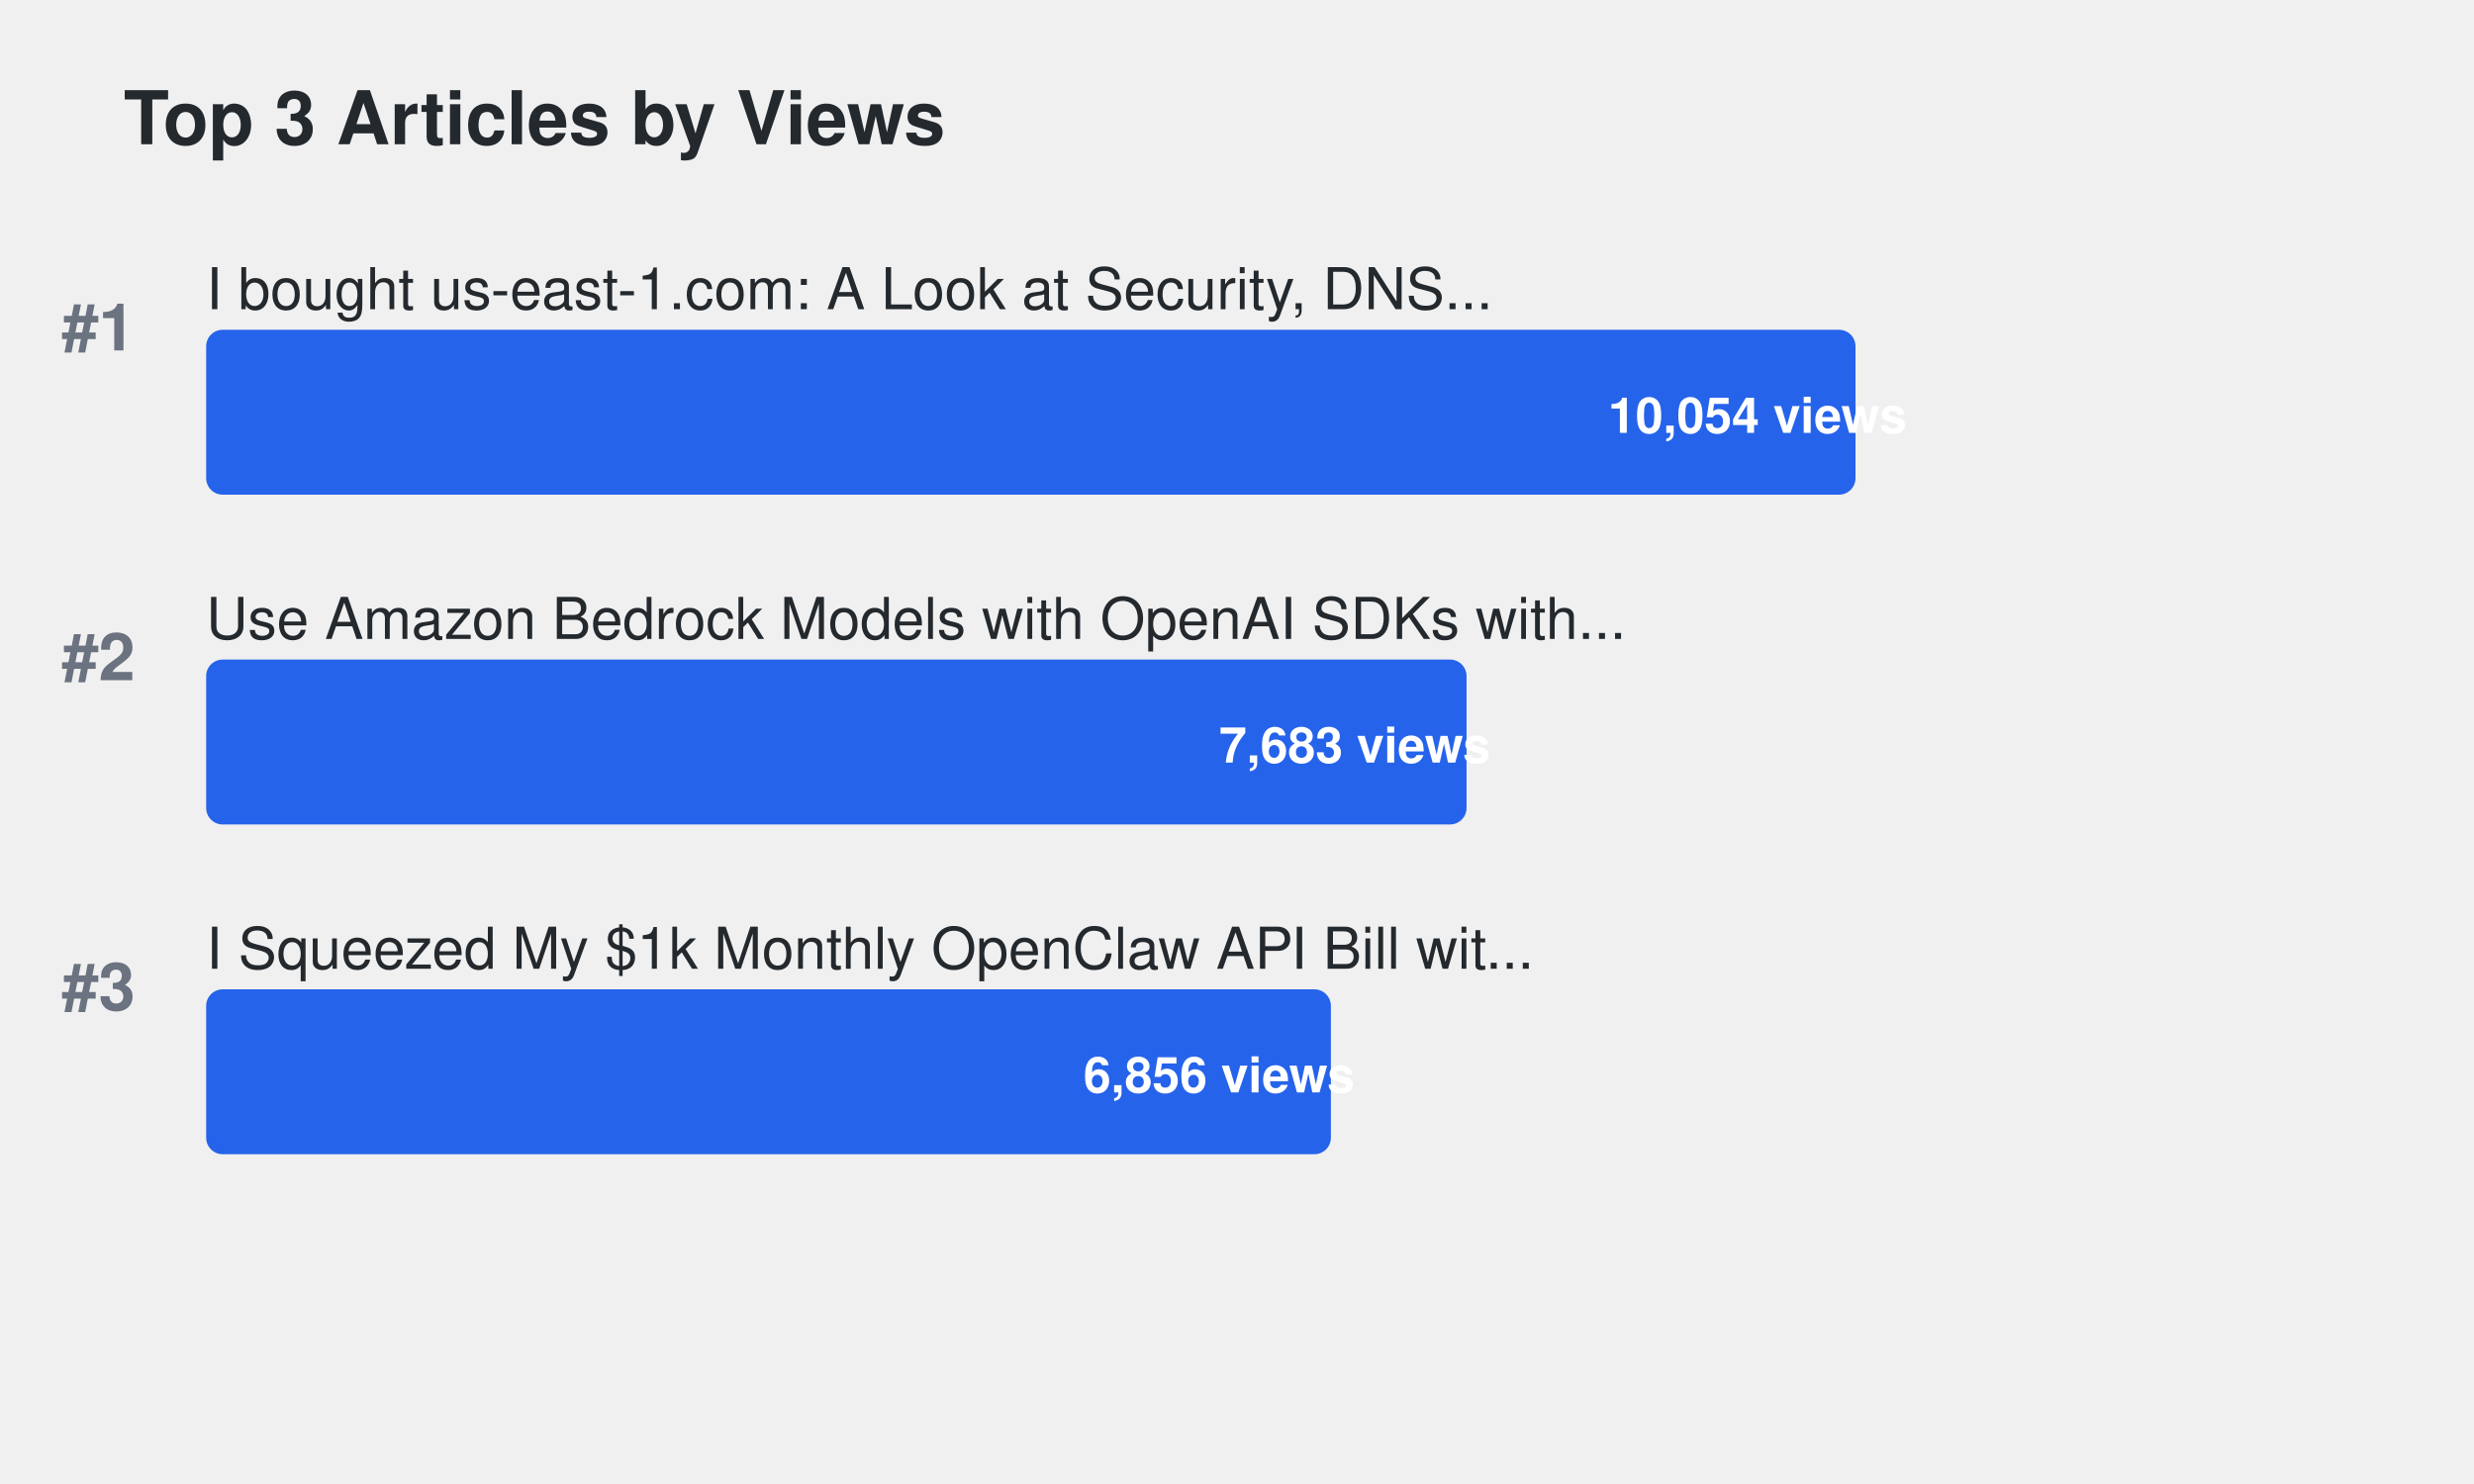
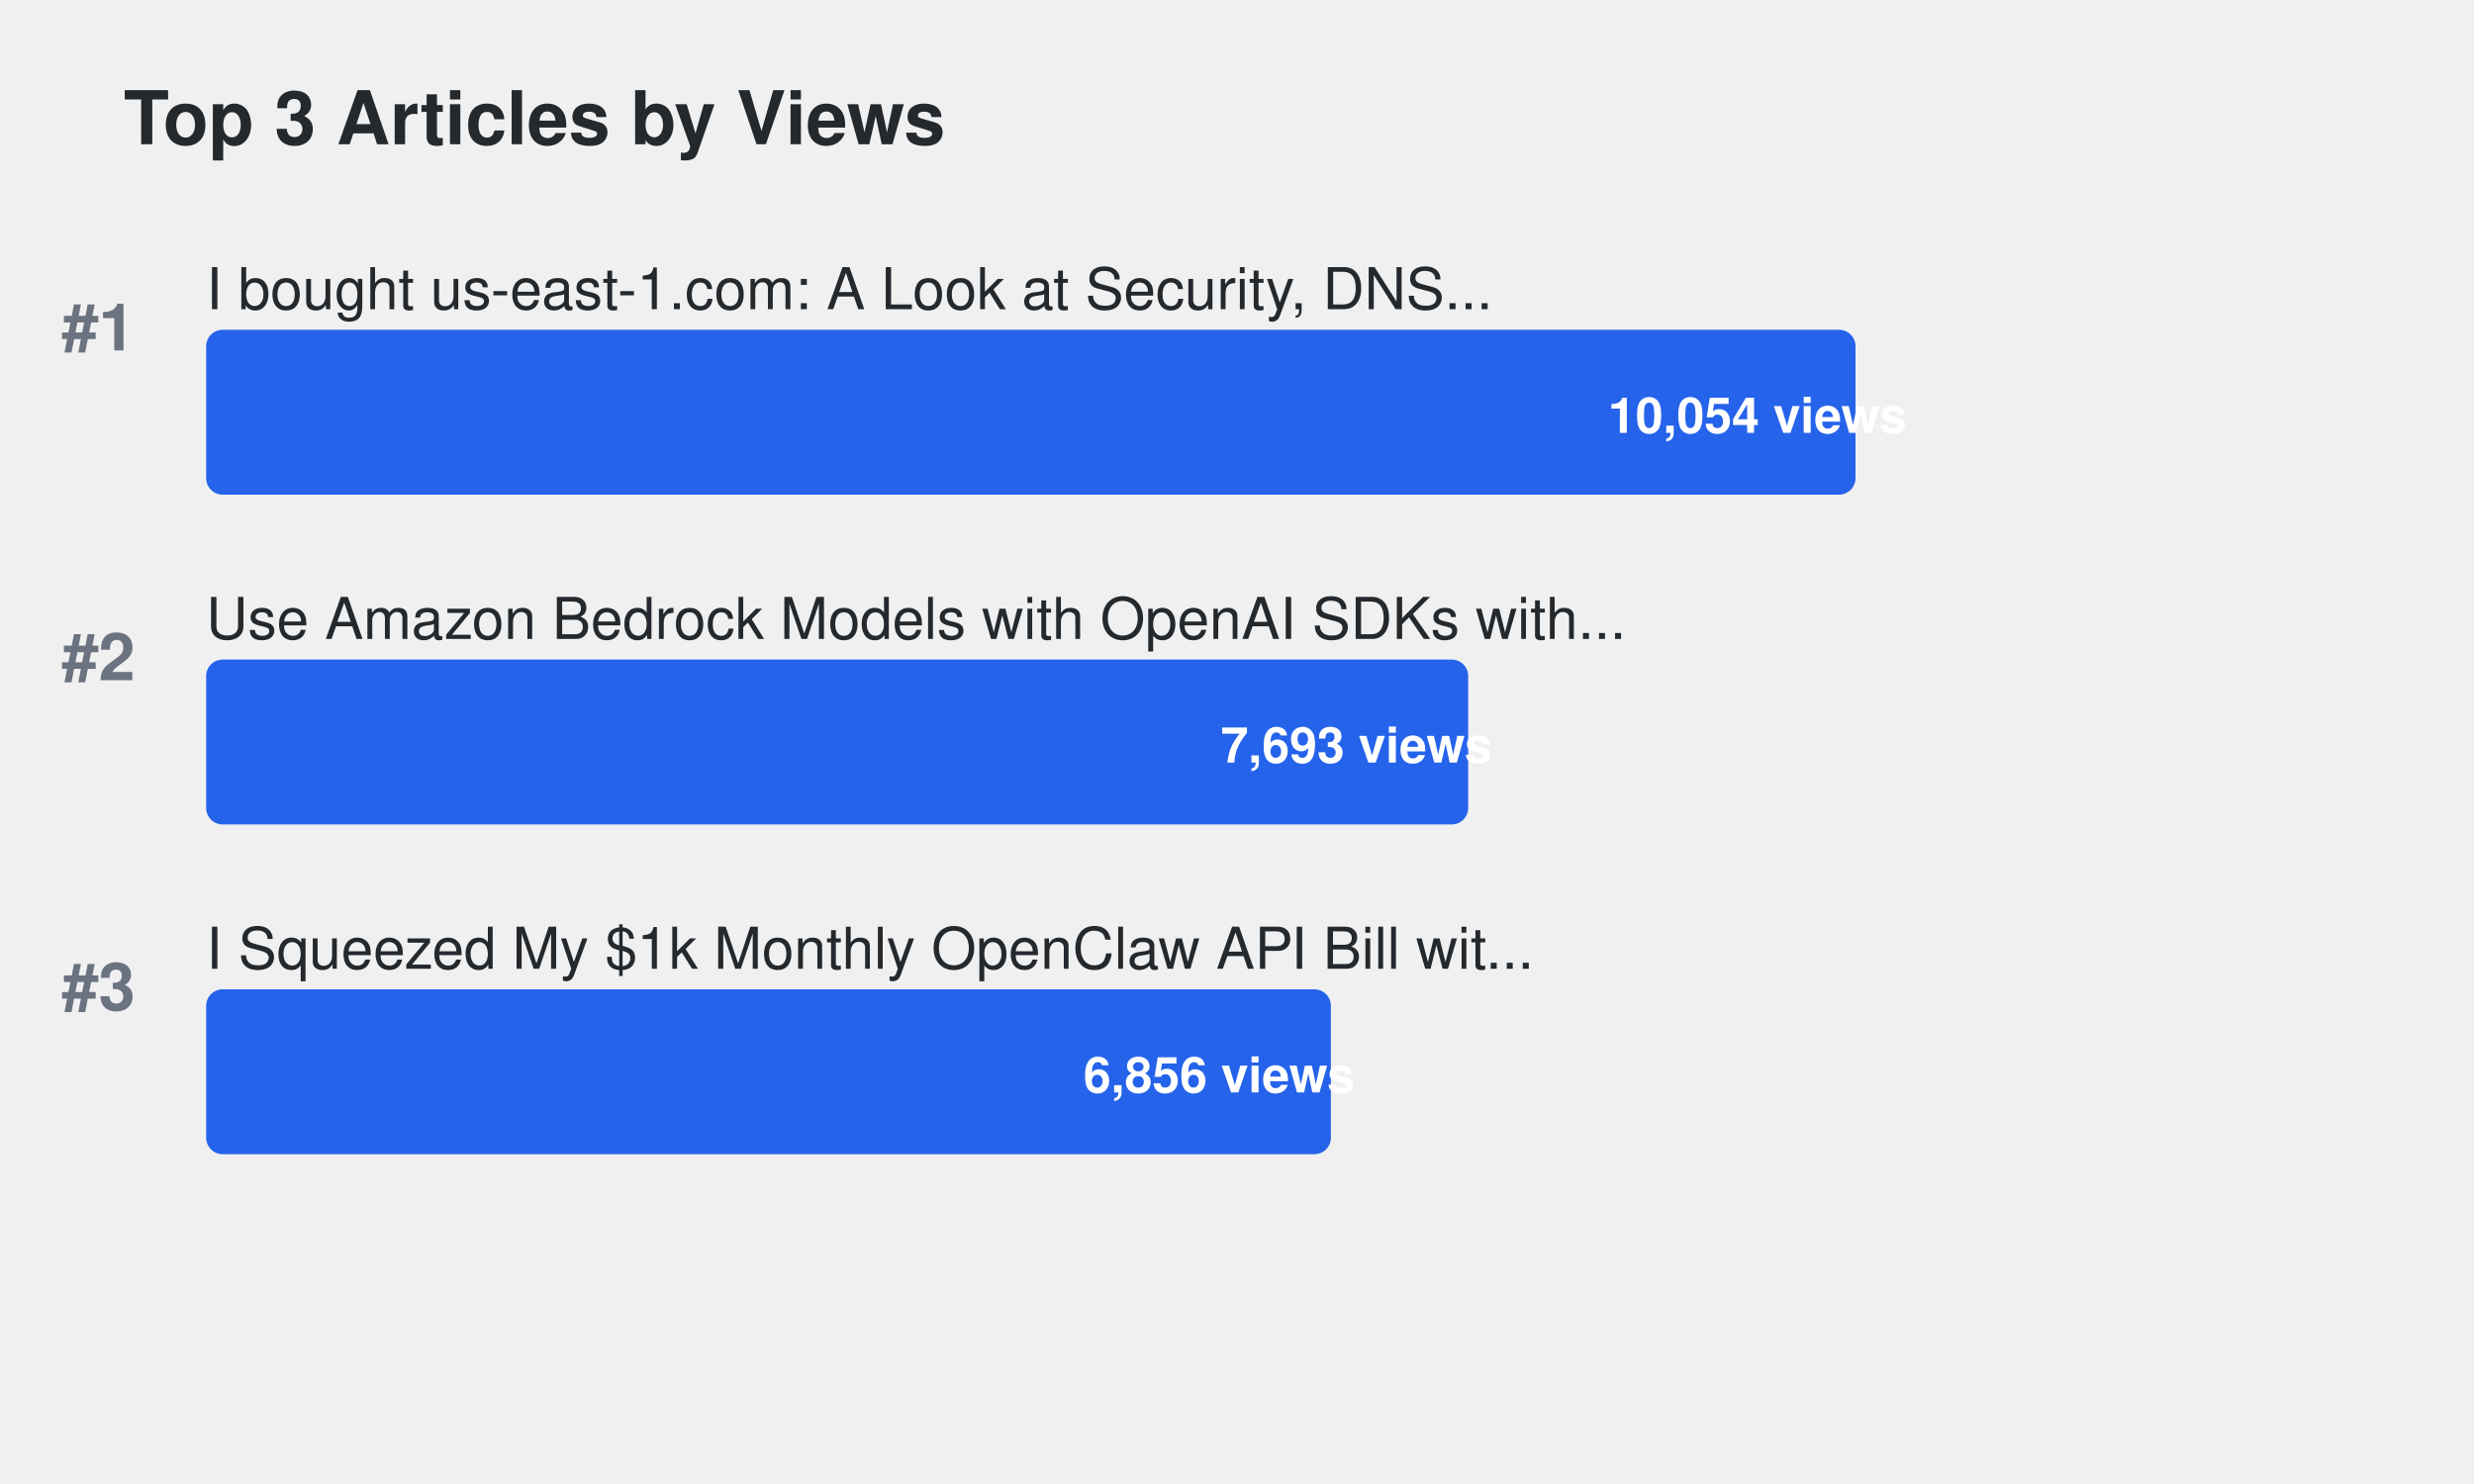
<svg xmlns="http://www.w3.org/2000/svg" width="600" height="360">
  <defs>
    <style>
.title { font-family: -apple-system, BlinkMacSystemFont, "Segoe UI", Helvetica, Arial, sans-serif; font-size: 18px; font-weight: 600; fill: #24292e; }
.article-title { font-family: -apple-system, BlinkMacSystemFont, "Segoe UI", Helvetica, Arial, sans-serif; font-size: 14px; font-weight: 500; fill: #24292e; }
.metric-value { font-family: -apple-system, BlinkMacSystemFont, "Segoe UI", Helvetica, Arial, sans-serif; font-size: 12px; font-weight: 600; fill: #ffffff; }
.rank { font-family: -apple-system, BlinkMacSystemFont, "Segoe UI", Helvetica, Arial, sans-serif; font-size: 16px; font-weight: 700; fill: #6b7280; }
.bar { rx: 4; ry: 4; }
.bar:hover { opacity: 0.8; cursor: pointer; }
a { text-decoration: none; }
a:hover .article-title { fill: #0969da; text-decoration: underline; }
a:hover .bar { opacity: 0.9; }
</style>
  </defs>
  <text x="30" y="35" class="title">Top 3 Articles by Views</text>
  <text x="15" y="85" class="rank">#1</text>
  <a href="https://dev.to/aws-builders/i-bought-us-east-1com-a-look-at-security-dns-traffic-and-protecting-aws-users-15ng" target="_blank">
    <text x="50" y="75" class="article-title">I bought us-east-1.com: A Look at Security, DNS...</text>
    <rect x="50" y="80" width="400.0" height="40" fill="#2563eb" class="bar">
</rect>
    <text x="390.0" y="105" class="metric-value" fill="#ffffff">10,054 views</text>
  </a>
  <text x="15" y="165" class="rank">#2</text>
  <a href="https://dev.to/aws-builders/use-amazon-bedrock-models-via-an-openai-api-compatible-serverless-endpoint-now-without-fixed-cost-5hf5" target="_blank">
    <text x="50" y="155" class="article-title">Use Amazon Bedrock Models with OpenAI SDKs with...</text>
-     <rect x="50" y="160" width="305.669" height="40" fill="#2563eb" class="bar">
+     <rect x="50" y="160" width="306.067" height="40" fill="#2563eb" class="bar">
</rect>
-     <text x="295.669" y="185" class="metric-value" fill="#ffffff">7,683 views</text>
+     <text x="296.067" y="185" class="metric-value" fill="#ffffff">7,693 views</text>
  </a>
  <text x="15" y="245" class="rank">#3</text>
  <a href="https://dev.to/aws-builders/i-squeezed-my-1k-monthly-openclaw-api-bill-with-20month-in-aws-credits-heres-the-exact-setup-3gj4" target="_blank">
    <text x="50" y="235" class="article-title">I Squeezed My $1k Monthly OpenClaw API Bill wit...</text>
    <rect x="50" y="240" width="272.767" height="40" fill="#2563eb" class="bar">
</rect>
    <text x="262.767" y="265" class="metric-value" fill="#ffffff">6,856 views</text>
  </a>
</svg>
